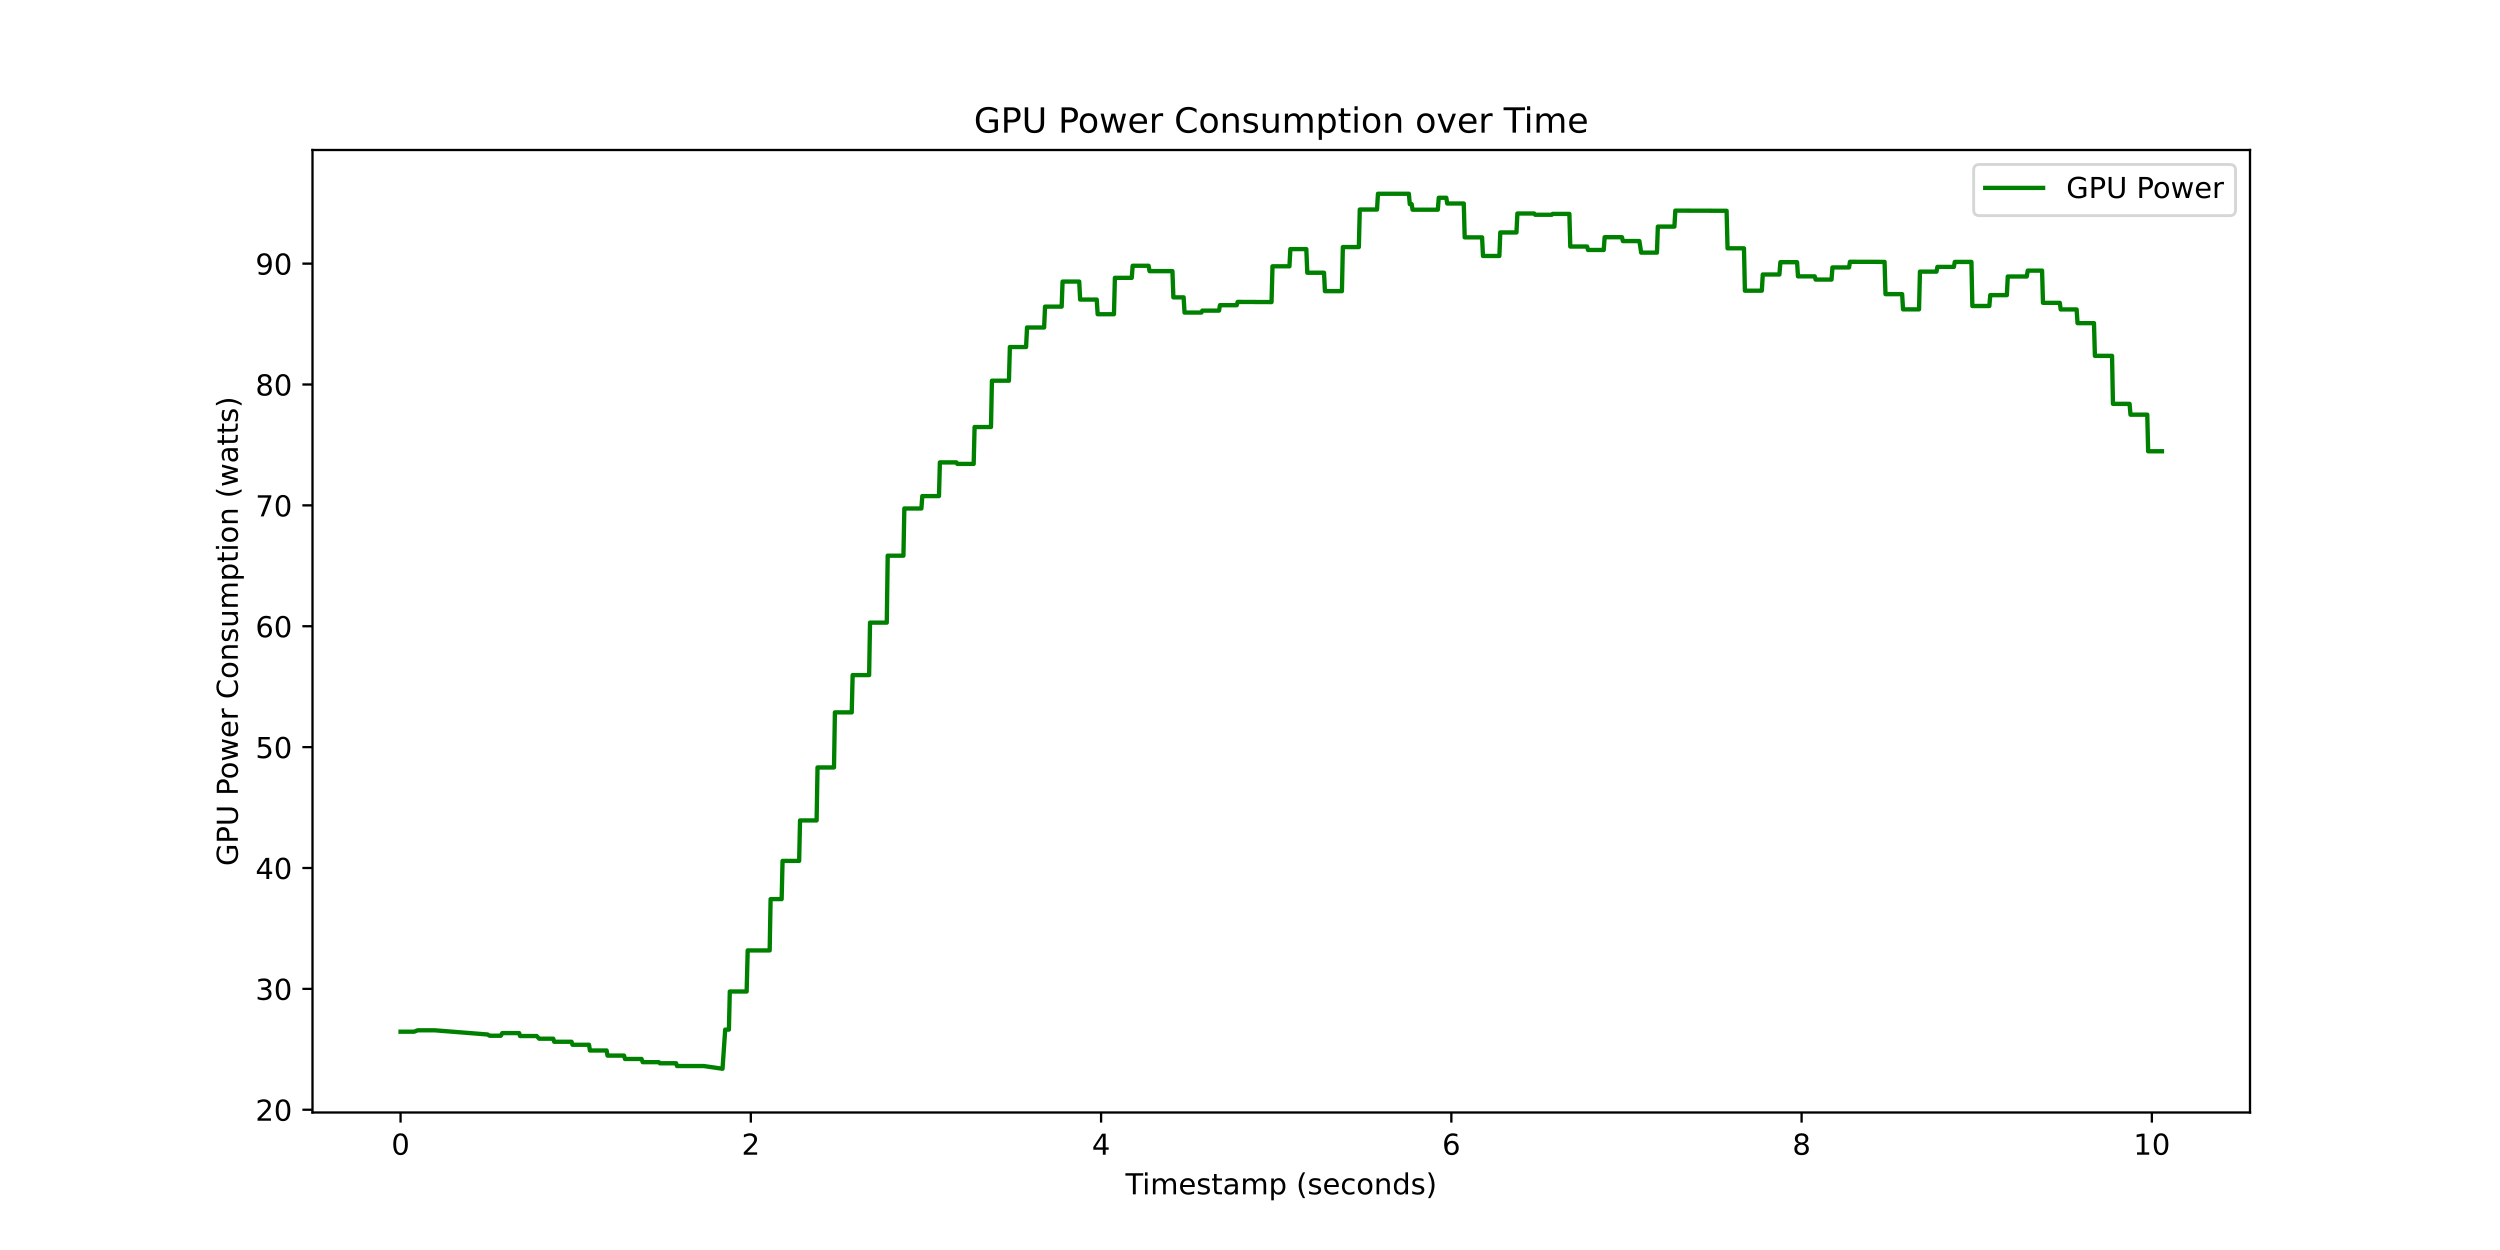
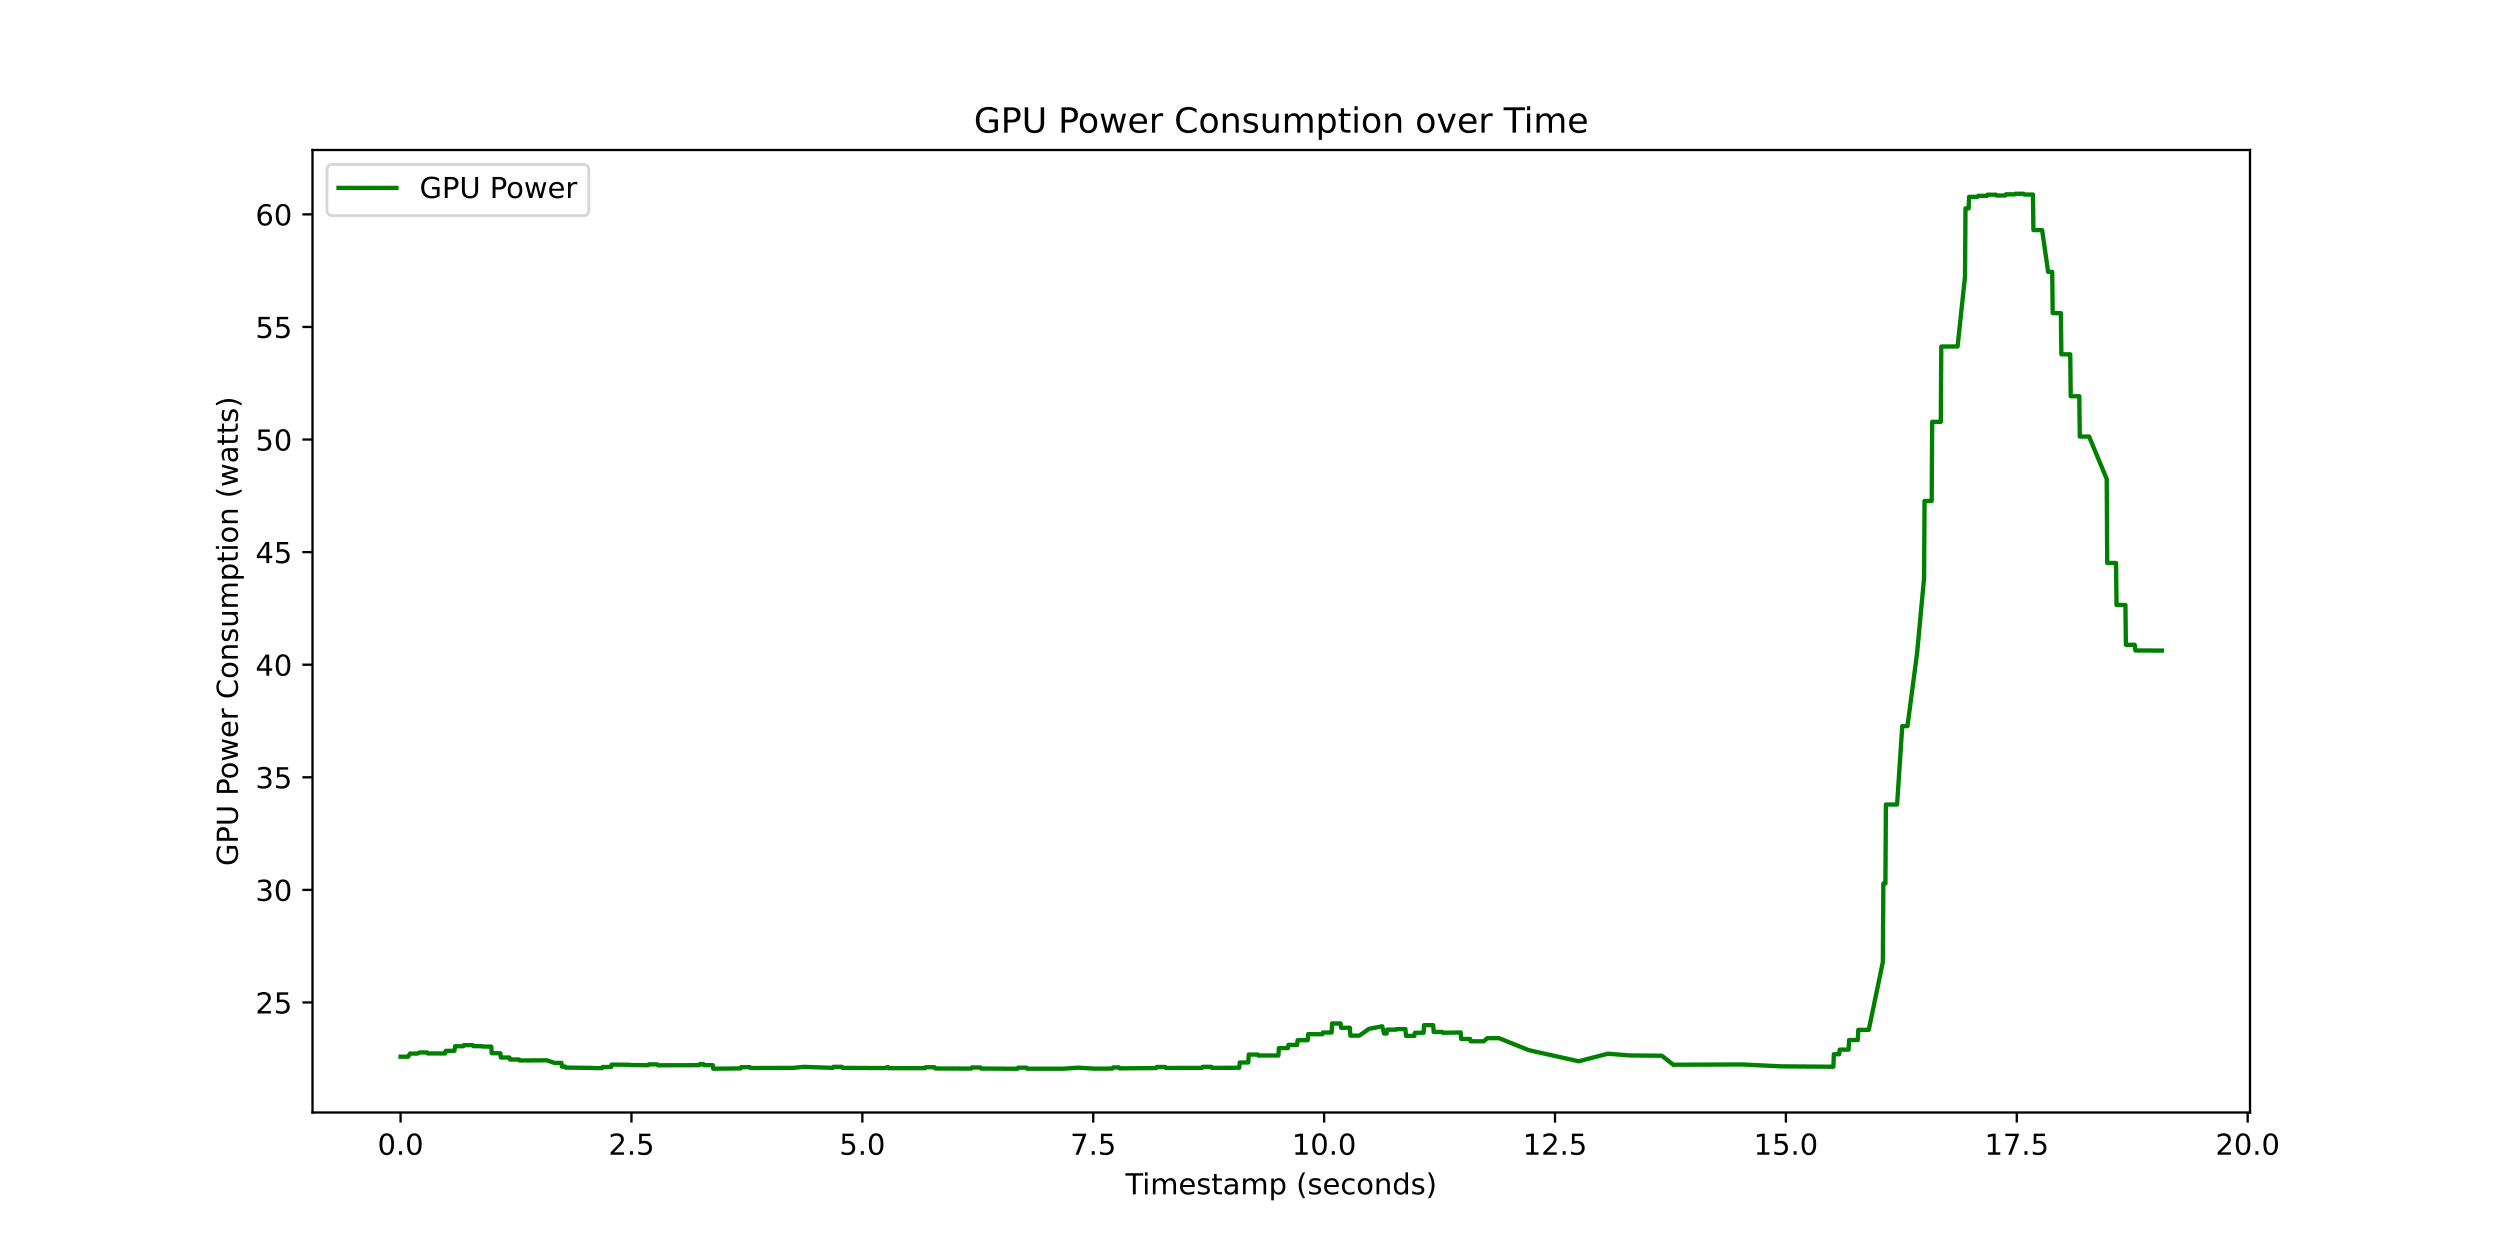
<svg xmlns="http://www.w3.org/2000/svg" xmlns:xlink="http://www.w3.org/1999/xlink" width="864pt" height="432pt" viewBox="0 0 864 432" version="1.1">
  <defs>
    <style type="text/css">*{stroke-linejoin: round; stroke-linecap: butt}</style>
  </defs>
  <g id="figure_1">
    <g id="patch_1">
      <path d="M 0 432  L 864 432  L 864 0  L 0 0  z " style="fill: #ffffff" />
    </g>
    <g id="axes_1">
      <g id="patch_2">
        <path d="M 108 384.48  L 777.6 384.48  L 777.6 51.84  L 108 51.84  z " style="fill: #ffffff" />
      </g>
      <g id="matplotlib.axis_1">
        <g id="xtick_1">
          <g id="line2d_1">
            <defs>
-               <path id="mc0ec3c35d0" d="M 0 0  L 0 3.5  " style="stroke: #000000; stroke-width: 0.8" />
+               <path id="mfbde28f85e" d="M 0 0  L 0 3.5  " style="stroke: #000000; stroke-width: 0.8" />
            </defs>
            <g>
-               <use xlink:href="#mc0ec3c35d0" x="138.436" y="384.48" style="stroke: #000000; stroke-width: 0.8" />
+               <use xlink:href="#mfbde28f85e" x="138.436" y="384.48" style="stroke: #000000; stroke-width: 0.8" />
            </g>
          </g>
          <g id="text_1">
-             <g transform="translate(135.2551 399.0784) scale(0.1 -0.1)">
+             <g transform="translate(130.4848 399.0784) scale(0.1 -0.1)">
              <defs>
                <path id="DejaVuSans-30" d="M 2034 4250  Q 1547 4250 1301 3770  Q 1056 3291 1056 2328  Q 1056 1369 1301 889  Q 1547 409 2034 409  Q 2525 409 2770 889  Q 3016 1369 3016 2328  Q 3016 3291 2770 3770  Q 2525 4250 2034 4250  z M 2034 4750  Q 2819 4750 3233 4129  Q 3647 3509 3647 2328  Q 3647 1150 3233 529  Q 2819 -91 2034 -91  Q 1250 -91 836 529  Q 422 1150 422 2328  Q 422 3509 836 4129  Q 1250 4750 2034 4750  z " transform="scale(0.015625)" />
+                 <path id="DejaVuSans-2e" d="M 684 794  L 1344 794  L 1344 0  L 684 0  L 684 794  z " transform="scale(0.015625)" />
              </defs>
              <use xlink:href="#DejaVuSans-30" />
+               <use xlink:href="#DejaVuSans-2e" x="63.623" />
+               <use xlink:href="#DejaVuSans-30" x="95.41" />
            </g>
          </g>
        </g>
        <g id="xtick_2">
          <g id="line2d_2">
            <g>
-               <use xlink:href="#mc0ec3c35d0" x="259.486" y="384.48" style="stroke: #000000; stroke-width: 0.8" />
+               <use xlink:href="#mfbde28f85e" x="218.231" y="384.48" style="stroke: #000000; stroke-width: 0.8" />
            </g>
          </g>
          <g id="text_2">
-             <g transform="translate(256.3043 399.0784) scale(0.1 -0.1)">
+             <g transform="translate(210.2799 399.0784) scale(0.1 -0.1)">
              <defs>
                <path id="DejaVuSans-32" d="M 1228 531  L 3431 531  L 3431 0  L 469 0  L 469 531  Q 828 903 1448 1529  Q 2069 2156 2228 2338  Q 2531 2678 2651 2914  Q 2772 3150 2772 3378  Q 2772 3750 2511 3984  Q 2250 4219 1831 4219  Q 1534 4219 1204 4116  Q 875 4013 500 3803  L 500 4441  Q 881 4594 1212 4672  Q 1544 4750 1819 4750  Q 2544 4750 2975 4387  Q 3406 4025 3406 3419  Q 3406 3131 3298 2873  Q 3191 2616 2906 2266  Q 2828 2175 2409 1742  Q 1991 1309 1228 531  z " transform="scale(0.015625)" />
+                 <path id="DejaVuSans-35" d="M 691 4666  L 3169 4666  L 3169 4134  L 1269 4134  L 1269 2991  Q 1406 3038 1543 3061  Q 1681 3084 1819 3084  Q 2600 3084 3056 2656  Q 3513 2228 3513 1497  Q 3513 744 3044 326  Q 2575 -91 1722 -91  Q 1428 -91 1123 -41  Q 819 9 494 109  L 494 744  Q 775 591 1075 516  Q 1375 441 1709 441  Q 2250 441 2565 725  Q 2881 1009 2881 1497  Q 2881 1984 2565 2268  Q 2250 2553 1709 2553  Q 1456 2553 1204 2497  Q 953 2441 691 2322  L 691 4666  z " transform="scale(0.015625)" />
              </defs>
              <use xlink:href="#DejaVuSans-32" />
+               <use xlink:href="#DejaVuSans-2e" x="63.623" />
+               <use xlink:href="#DejaVuSans-35" x="95.41" />
            </g>
          </g>
        </g>
        <g id="xtick_3">
          <g id="line2d_3">
            <g>
-               <use xlink:href="#mc0ec3c35d0" x="380.535" y="384.48" style="stroke: #000000; stroke-width: 0.8" />
+               <use xlink:href="#mfbde28f85e" x="298.027" y="384.48" style="stroke: #000000; stroke-width: 0.8" />
            </g>
          </g>
          <g id="text_3">
-             <g transform="translate(377.3534 399.0784) scale(0.1 -0.1)">
-               <defs>
-                 <path id="DejaVuSans-34" d="M 2419 4116  L 825 1625  L 2419 1625  L 2419 4116  z M 2253 4666  L 3047 4666  L 3047 1625  L 3713 1625  L 3713 1100  L 3047 1100  L 3047 0  L 2419 0  L 2419 1100  L 313 1100  L 313 1709  L 2253 4666  z " transform="scale(0.015625)" />
-               </defs>
-               <use xlink:href="#DejaVuSans-34" />
+             <g transform="translate(290.075 399.0784) scale(0.1 -0.1)">
+               <use xlink:href="#DejaVuSans-35" />
+               <use xlink:href="#DejaVuSans-2e" x="63.623" />
+               <use xlink:href="#DejaVuSans-30" x="95.41" />
            </g>
          </g>
        </g>
        <g id="xtick_4">
          <g id="line2d_4">
            <g>
-               <use xlink:href="#mc0ec3c35d0" x="501.584" y="384.48" style="stroke: #000000; stroke-width: 0.8" />
+               <use xlink:href="#mfbde28f85e" x="377.822" y="384.48" style="stroke: #000000; stroke-width: 0.8" />
            </g>
          </g>
          <g id="text_4">
-             <g transform="translate(498.4025 399.0784) scale(0.1 -0.1)">
-               <defs>
-                 <path id="DejaVuSans-36" d="M 2113 2584  Q 1688 2584 1439 2293  Q 1191 2003 1191 1497  Q 1191 994 1439 701  Q 1688 409 2113 409  Q 2538 409 2786 701  Q 3034 994 3034 1497  Q 3034 2003 2786 2293  Q 2538 2584 2113 2584  z M 3366 4563  L 3366 3988  Q 3128 4100 2886 4159  Q 2644 4219 2406 4219  Q 1781 4219 1451 3797  Q 1122 3375 1075 2522  Q 1259 2794 1537 2939  Q 1816 3084 2150 3084  Q 2853 3084 3261 2657  Q 3669 2231 3669 1497  Q 3669 778 3244 343  Q 2819 -91 2113 -91  Q 1303 -91 875 529  Q 447 1150 447 2328  Q 447 3434 972 4092  Q 1497 4750 2381 4750  Q 2619 4750 2861 4703  Q 3103 4656 3366 4563  z " transform="scale(0.015625)" />
-               </defs>
-               <use xlink:href="#DejaVuSans-36" />
+             <g transform="translate(369.8701 399.0784) scale(0.1 -0.1)">
+               <defs>
+                 <path id="DejaVuSans-37" d="M 525 4666  L 3525 4666  L 3525 4397  L 1831 0  L 1172 0  L 2766 4134  L 525 4134  L 525 4666  z " transform="scale(0.015625)" />
+               </defs>
+               <use xlink:href="#DejaVuSans-37" />
+               <use xlink:href="#DejaVuSans-2e" x="63.623" />
+               <use xlink:href="#DejaVuSans-35" x="95.41" />
            </g>
          </g>
        </g>
        <g id="xtick_5">
          <g id="line2d_5">
            <g>
-               <use xlink:href="#mc0ec3c35d0" x="622.633" y="384.48" style="stroke: #000000; stroke-width: 0.8" />
+               <use xlink:href="#mfbde28f85e" x="457.617" y="384.48" style="stroke: #000000; stroke-width: 0.8" />
            </g>
          </g>
          <g id="text_5">
-             <g transform="translate(619.4517 399.0784) scale(0.1 -0.1)">
-               <defs>
-                 <path id="DejaVuSans-38" d="M 2034 2216  Q 1584 2216 1326 1975  Q 1069 1734 1069 1313  Q 1069 891 1326 650  Q 1584 409 2034 409  Q 2484 409 2743 651  Q 3003 894 3003 1313  Q 3003 1734 2745 1975  Q 2488 2216 2034 2216  z M 1403 2484  Q 997 2584 770 2862  Q 544 3141 544 3541  Q 544 4100 942 4425  Q 1341 4750 2034 4750  Q 2731 4750 3128 4425  Q 3525 4100 3525 3541  Q 3525 3141 3298 2862  Q 3072 2584 2669 2484  Q 3125 2378 3379 2068  Q 3634 1759 3634 1313  Q 3634 634 3220 271  Q 2806 -91 2034 -91  Q 1263 -91 848 271  Q 434 634 434 1313  Q 434 1759 690 2068  Q 947 2378 1403 2484  z M 1172 3481  Q 1172 3119 1398 2916  Q 1625 2713 2034 2713  Q 2441 2713 2670 2916  Q 2900 3119 2900 3481  Q 2900 3844 2670 4047  Q 2441 4250 2034 4250  Q 1625 4250 1398 4047  Q 1172 3844 1172 3481  z " transform="scale(0.015625)" />
-               </defs>
-               <use xlink:href="#DejaVuSans-38" />
+             <g transform="translate(446.4839 399.0784) scale(0.1 -0.1)">
+               <defs>
+                 <path id="DejaVuSans-31" d="M 794 531  L 1825 531  L 1825 4091  L 703 3866  L 703 4441  L 1819 4666  L 2450 4666  L 2450 531  L 3481 531  L 3481 0  L 794 0  L 794 531  z " transform="scale(0.015625)" />
+               </defs>
+               <use xlink:href="#DejaVuSans-31" />
+               <use xlink:href="#DejaVuSans-30" x="63.623" />
+               <use xlink:href="#DejaVuSans-2e" x="127.246" />
+               <use xlink:href="#DejaVuSans-30" x="159.033" />
            </g>
          </g>
        </g>
        <g id="xtick_6">
          <g id="line2d_6">
            <g>
-               <use xlink:href="#mc0ec3c35d0" x="743.682" y="384.48" style="stroke: #000000; stroke-width: 0.8" />
+               <use xlink:href="#mfbde28f85e" x="537.412" y="384.48" style="stroke: #000000; stroke-width: 0.8" />
            </g>
          </g>
          <g id="text_6">
-             <g transform="translate(737.3196 399.0784) scale(0.1 -0.1)">
-               <defs>
-                 <path id="DejaVuSans-31" d="M 794 531  L 1825 531  L 1825 4091  L 703 3866  L 703 4441  L 1819 4666  L 2450 4666  L 2450 531  L 3481 531  L 3481 0  L 794 0  L 794 531  z " transform="scale(0.015625)" />
-               </defs>
+             <g transform="translate(526.279 399.0784) scale(0.1 -0.1)">
              <use xlink:href="#DejaVuSans-31" />
-               <use xlink:href="#DejaVuSans-30" x="63.623" />
-             </g>
-           </g>
-         </g>
-         <g id="text_7">
+               <use xlink:href="#DejaVuSans-32" x="63.623" />
+               <use xlink:href="#DejaVuSans-2e" x="127.246" />
+               <use xlink:href="#DejaVuSans-35" x="159.033" />
+             </g>
+           </g>
+         </g>
+         <g id="xtick_7">
+           <g id="line2d_7">
+             <g>
+               <use xlink:href="#mfbde28f85e" x="617.207" y="384.48" style="stroke: #000000; stroke-width: 0.8" />
+             </g>
+           </g>
+           <g id="text_7">
+             <g transform="translate(606.0741 399.0784) scale(0.1 -0.1)">
+               <use xlink:href="#DejaVuSans-31" />
+               <use xlink:href="#DejaVuSans-35" x="63.623" />
+               <use xlink:href="#DejaVuSans-2e" x="127.246" />
+               <use xlink:href="#DejaVuSans-30" x="159.033" />
+             </g>
+           </g>
+         </g>
+         <g id="xtick_8">
+           <g id="line2d_8">
+             <g>
+               <use xlink:href="#mfbde28f85e" x="697.002" y="384.48" style="stroke: #000000; stroke-width: 0.8" />
+             </g>
+           </g>
+           <g id="text_8">
+             <g transform="translate(685.8691 399.0784) scale(0.1 -0.1)">
+               <use xlink:href="#DejaVuSans-31" />
+               <use xlink:href="#DejaVuSans-37" x="63.623" />
+               <use xlink:href="#DejaVuSans-2e" x="127.246" />
+               <use xlink:href="#DejaVuSans-35" x="159.033" />
+             </g>
+           </g>
+         </g>
+         <g id="xtick_9">
+           <g id="line2d_9">
+             <g>
+               <use xlink:href="#mfbde28f85e" x="776.797" y="384.48" style="stroke: #000000; stroke-width: 0.8" />
+             </g>
+           </g>
+           <g id="text_9">
+             <g transform="translate(765.6642 399.0784) scale(0.1 -0.1)">
+               <use xlink:href="#DejaVuSans-32" />
+               <use xlink:href="#DejaVuSans-30" x="63.623" />
+               <use xlink:href="#DejaVuSans-2e" x="127.246" />
+               <use xlink:href="#DejaVuSans-30" x="159.033" />
+             </g>
+           </g>
+         </g>
+         <g id="text_10">
          <g transform="translate(388.9648 412.7566) scale(0.1 -0.1)">
            <defs>
              <path id="DejaVuSans-54" d="M -19 4666  L 3928 4666  L 3928 4134  L 2272 4134  L 2272 0  L 1638 0  L 1638 4134  L -19 4134  L -19 4666  z " transform="scale(0.015625)" />
              <path id="DejaVuSans-69" d="M 603 3500  L 1178 3500  L 1178 0  L 603 0  L 603 3500  z M 603 4863  L 1178 4863  L 1178 4134  L 603 4134  L 603 4863  z " transform="scale(0.015625)" />
              <path id="DejaVuSans-6d" d="M 3328 2828  Q 3544 3216 3844 3400  Q 4144 3584 4550 3584  Q 5097 3584 5394 3201  Q 5691 2819 5691 2113  L 5691 0  L 5113 0  L 5113 2094  Q 5113 2597 4934 2840  Q 4756 3084 4391 3084  Q 3944 3084 3684 2787  Q 3425 2491 3425 1978  L 3425 0  L 2847 0  L 2847 2094  Q 2847 2600 2669 2842  Q 2491 3084 2119 3084  Q 1678 3084 1418 2786  Q 1159 2488 1159 1978  L 1159 0  L 581 0  L 581 3500  L 1159 3500  L 1159 2956  Q 1356 3278 1631 3431  Q 1906 3584 2284 3584  Q 2666 3584 2933 3390  Q 3200 3197 3328 2828  z " transform="scale(0.015625)" />
              <path id="DejaVuSans-65" d="M 3597 1894  L 3597 1613  L 953 1613  Q 991 1019 1311 708  Q 1631 397 2203 397  Q 2534 397 2845 478  Q 3156 559 3463 722  L 3463 178  Q 3153 47 2828 -22  Q 2503 -91 2169 -91  Q 1331 -91 842 396  Q 353 884 353 1716  Q 353 2575 817 3079  Q 1281 3584 2069 3584  Q 2775 3584 3186 3129  Q 3597 2675 3597 1894  z M 3022 2063  Q 3016 2534 2758 2815  Q 2500 3097 2075 3097  Q 1594 3097 1305 2825  Q 1016 2553 972 2059  L 3022 2063  z " transform="scale(0.015625)" />
              <path id="DejaVuSans-73" d="M 2834 3397  L 2834 2853  Q 2591 2978 2328 3040  Q 2066 3103 1784 3103  Q 1356 3103 1142 2972  Q 928 2841 928 2578  Q 928 2378 1081 2264  Q 1234 2150 1697 2047  L 1894 2003  Q 2506 1872 2764 1633  Q 3022 1394 3022 966  Q 3022 478 2636 193  Q 2250 -91 1575 -91  Q 1294 -91 989 -36  Q 684 19 347 128  L 347 722  Q 666 556 975 473  Q 1284 391 1588 391  Q 1994 391 2212 530  Q 2431 669 2431 922  Q 2431 1156 2273 1281  Q 2116 1406 1581 1522  L 1381 1569  Q 847 1681 609 1914  Q 372 2147 372 2553  Q 372 3047 722 3315  Q 1072 3584 1716 3584  Q 2034 3584 2315 3537  Q 2597 3491 2834 3397  z " transform="scale(0.015625)" />
              <path id="DejaVuSans-74" d="M 1172 4494  L 1172 3500  L 2356 3500  L 2356 3053  L 1172 3053  L 1172 1153  Q 1172 725 1289 603  Q 1406 481 1766 481  L 2356 481  L 2356 0  L 1766 0  Q 1100 0 847 248  Q 594 497 594 1153  L 594 3053  L 172 3053  L 172 3500  L 594 3500  L 594 4494  L 1172 4494  z " transform="scale(0.015625)" />
              <path id="DejaVuSans-61" d="M 2194 1759  Q 1497 1759 1228 1600  Q 959 1441 959 1056  Q 959 750 1161 570  Q 1363 391 1709 391  Q 2188 391 2477 730  Q 2766 1069 2766 1631  L 2766 1759  L 2194 1759  z M 3341 1997  L 3341 0  L 2766 0  L 2766 531  Q 2569 213 2275 61  Q 1981 -91 1556 -91  Q 1019 -91 701 211  Q 384 513 384 1019  Q 384 1609 779 1909  Q 1175 2209 1959 2209  L 2766 2209  L 2766 2266  Q 2766 2663 2505 2880  Q 2244 3097 1772 3097  Q 1472 3097 1187 3025  Q 903 2953 641 2809  L 641 3341  Q 956 3463 1253 3523  Q 1550 3584 1831 3584  Q 2591 3584 2966 3190  Q 3341 2797 3341 1997  z " transform="scale(0.015625)" />
              <path id="DejaVuSans-70" d="M 1159 525  L 1159 -1331  L 581 -1331  L 581 3500  L 1159 3500  L 1159 2969  Q 1341 3281 1617 3432  Q 1894 3584 2278 3584  Q 2916 3584 3314 3078  Q 3713 2572 3713 1747  Q 3713 922 3314 415  Q 2916 -91 2278 -91  Q 1894 -91 1617 61  Q 1341 213 1159 525  z M 3116 1747  Q 3116 2381 2855 2742  Q 2594 3103 2138 3103  Q 1681 3103 1420 2742  Q 1159 2381 1159 1747  Q 1159 1113 1420 752  Q 1681 391 2138 391  Q 2594 391 2855 752  Q 3116 1113 3116 1747  z " transform="scale(0.015625)" />
              <path id="DejaVuSans-20" transform="scale(0.015625)" />
              <path id="DejaVuSans-28" d="M 1984 4856  Q 1566 4138 1362 3434  Q 1159 2731 1159 2009  Q 1159 1288 1364 580  Q 1569 -128 1984 -844  L 1484 -844  Q 1016 -109 783 600  Q 550 1309 550 2009  Q 550 2706 781 3412  Q 1013 4119 1484 4856  L 1984 4856  z " transform="scale(0.015625)" />
              <path id="DejaVuSans-63" d="M 3122 3366  L 3122 2828  Q 2878 2963 2633 3030  Q 2388 3097 2138 3097  Q 1578 3097 1268 2742  Q 959 2388 959 1747  Q 959 1106 1268 751  Q 1578 397 2138 397  Q 2388 397 2633 464  Q 2878 531 3122 666  L 3122 134  Q 2881 22 2623 -34  Q 2366 -91 2075 -91  Q 1284 -91 818 406  Q 353 903 353 1747  Q 353 2603 823 3093  Q 1294 3584 2113 3584  Q 2378 3584 2631 3529  Q 2884 3475 3122 3366  z " transform="scale(0.015625)" />
              <path id="DejaVuSans-6f" d="M 1959 3097  Q 1497 3097 1228 2736  Q 959 2375 959 1747  Q 959 1119 1226 758  Q 1494 397 1959 397  Q 2419 397 2687 759  Q 2956 1122 2956 1747  Q 2956 2369 2687 2733  Q 2419 3097 1959 3097  z M 1959 3584  Q 2709 3584 3137 3096  Q 3566 2609 3566 1747  Q 3566 888 3137 398  Q 2709 -91 1959 -91  Q 1206 -91 779 398  Q 353 888 353 1747  Q 353 2609 779 3096  Q 1206 3584 1959 3584  z " transform="scale(0.015625)" />
              <path id="DejaVuSans-6e" d="M 3513 2113  L 3513 0  L 2938 0  L 2938 2094  Q 2938 2591 2744 2837  Q 2550 3084 2163 3084  Q 1697 3084 1428 2787  Q 1159 2491 1159 1978  L 1159 0  L 581 0  L 581 3500  L 1159 3500  L 1159 2956  Q 1366 3272 1645 3428  Q 1925 3584 2291 3584  Q 2894 3584 3203 3211  Q 3513 2838 3513 2113  z " transform="scale(0.015625)" />
              <path id="DejaVuSans-64" d="M 2906 2969  L 2906 4863  L 3481 4863  L 3481 0  L 2906 0  L 2906 525  Q 2725 213 2448 61  Q 2172 -91 1784 -91  Q 1150 -91 751 415  Q 353 922 353 1747  Q 353 2572 751 3078  Q 1150 3584 1784 3584  Q 2172 3584 2448 3432  Q 2725 3281 2906 2969  z M 947 1747  Q 947 1113 1208 752  Q 1469 391 1925 391  Q 2381 391 2643 752  Q 2906 1113 2906 1747  Q 2906 2381 2643 2742  Q 2381 3103 1925 3103  Q 1469 3103 1208 2742  Q 947 2381 947 1747  z " transform="scale(0.015625)" />
              <path id="DejaVuSans-29" d="M 513 4856  L 1013 4856  Q 1481 4119 1714 3412  Q 1947 2706 1947 2009  Q 1947 1309 1714 600  Q 1481 -109 1013 -844  L 513 -844  Q 928 -128 1133 580  Q 1338 1288 1338 2009  Q 1338 2731 1133 3434  Q 928 4138 513 4856  z " transform="scale(0.015625)" />
            </defs>
            <use xlink:href="#DejaVuSans-54" />
            <use xlink:href="#DejaVuSans-69" x="57.959" />
            <use xlink:href="#DejaVuSans-6d" x="85.742" />
            <use xlink:href="#DejaVuSans-65" x="183.154" />
            <use xlink:href="#DejaVuSans-73" x="244.678" />
            <use xlink:href="#DejaVuSans-74" x="296.777" />
            <use xlink:href="#DejaVuSans-61" x="335.986" />
            <use xlink:href="#DejaVuSans-6d" x="397.266" />
            <use xlink:href="#DejaVuSans-70" x="494.678" />
            <use xlink:href="#DejaVuSans-20" x="558.154" />
            <use xlink:href="#DejaVuSans-28" x="589.941" />
            <use xlink:href="#DejaVuSans-73" x="628.955" />
            <use xlink:href="#DejaVuSans-65" x="681.055" />
            <use xlink:href="#DejaVuSans-63" x="742.578" />
            <use xlink:href="#DejaVuSans-6f" x="797.559" />
            <use xlink:href="#DejaVuSans-6e" x="858.74" />
            <use xlink:href="#DejaVuSans-64" x="922.119" />
            <use xlink:href="#DejaVuSans-73" x="985.596" />
            <use xlink:href="#DejaVuSans-29" x="1037.695" />
          </g>
        </g>
      </g>
      <g id="matplotlib.axis_2">
        <g id="ytick_1">
-           <g id="line2d_7">
+           <g id="line2d_10">
            <defs>
-               <path id="m82a6e894eb" d="M 0 0  L -3.5 0  " style="stroke: #000000; stroke-width: 0.8" />
+               <path id="m06e05228cb" d="M 0 0  L -3.5 0  " style="stroke: #000000; stroke-width: 0.8" />
            </defs>
            <g>
-               <use xlink:href="#m82a6e894eb" x="108" y="383.525" style="stroke: #000000; stroke-width: 0.8" />
-             </g>
-           </g>
-           <g id="text_8">
-             <g transform="translate(88.275 387.3245) scale(0.1 -0.1)">
+               <use xlink:href="#m06e05228cb" x="108" y="346.45" style="stroke: #000000; stroke-width: 0.8" />
+             </g>
+           </g>
+           <g id="text_11">
+             <g transform="translate(88.275 350.2497) scale(0.1 -0.1)">
              <use xlink:href="#DejaVuSans-32" />
-               <use xlink:href="#DejaVuSans-30" x="63.623" />
+               <use xlink:href="#DejaVuSans-35" x="63.623" />
            </g>
          </g>
        </g>
        <g id="ytick_2">
-           <g id="line2d_8">
-             <g>
-               <use xlink:href="#m82a6e894eb" x="108" y="341.752" style="stroke: #000000; stroke-width: 0.8" />
-             </g>
-           </g>
-           <g id="text_9">
-             <g transform="translate(88.275 345.5513) scale(0.1 -0.1)">
+           <g id="line2d_11">
+             <g>
+               <use xlink:href="#m06e05228cb" x="108" y="307.542" style="stroke: #000000; stroke-width: 0.8" />
+             </g>
+           </g>
+           <g id="text_12">
+             <g transform="translate(88.275 311.3408) scale(0.1 -0.1)">
              <defs>
                <path id="DejaVuSans-33" d="M 2597 2516  Q 3050 2419 3304 2112  Q 3559 1806 3559 1356  Q 3559 666 3084 287  Q 2609 -91 1734 -91  Q 1441 -91 1130 -33  Q 819 25 488 141  L 488 750  Q 750 597 1062 519  Q 1375 441 1716 441  Q 2309 441 2620 675  Q 2931 909 2931 1356  Q 2931 1769 2642 2001  Q 2353 2234 1838 2234  L 1294 2234  L 1294 2753  L 1863 2753  Q 2328 2753 2575 2939  Q 2822 3125 2822 3475  Q 2822 3834 2567 4026  Q 2313 4219 1838 4219  Q 1578 4219 1281 4162  Q 984 4106 628 3988  L 628 4550  Q 988 4650 1302 4700  Q 1616 4750 1894 4750  Q 2613 4750 3031 4423  Q 3450 4097 3450 3541  Q 3450 3153 3228 2886  Q 3006 2619 2597 2516  z " transform="scale(0.015625)" />
              </defs>
              <use xlink:href="#DejaVuSans-33" />
              <use xlink:href="#DejaVuSans-30" x="63.623" />
            </g>
          </g>
        </g>
        <g id="ytick_3">
-           <g id="line2d_9">
-             <g>
-               <use xlink:href="#m82a6e894eb" x="108" y="299.979" style="stroke: #000000; stroke-width: 0.8" />
-             </g>
-           </g>
-           <g id="text_10">
-             <g transform="translate(88.275 303.7782) scale(0.1 -0.1)">
+           <g id="line2d_12">
+             <g>
+               <use xlink:href="#m06e05228cb" x="108" y="268.633" style="stroke: #000000; stroke-width: 0.8" />
+             </g>
+           </g>
+           <g id="text_13">
+             <g transform="translate(88.275 272.4318) scale(0.1 -0.1)">
+               <use xlink:href="#DejaVuSans-33" />
+               <use xlink:href="#DejaVuSans-35" x="63.623" />
+             </g>
+           </g>
+         </g>
+         <g id="ytick_4">
+           <g id="line2d_13">
+             <g>
+               <use xlink:href="#m06e05228cb" x="108" y="229.724" style="stroke: #000000; stroke-width: 0.8" />
+             </g>
+           </g>
+           <g id="text_14">
+             <g transform="translate(88.275 233.5229) scale(0.1 -0.1)">
+               <defs>
+                 <path id="DejaVuSans-34" d="M 2419 4116  L 825 1625  L 2419 1625  L 2419 4116  z M 2253 4666  L 3047 4666  L 3047 1625  L 3713 1625  L 3713 1100  L 3047 1100  L 3047 0  L 2419 0  L 2419 1100  L 313 1100  L 313 1709  L 2253 4666  z " transform="scale(0.015625)" />
+               </defs>
              <use xlink:href="#DejaVuSans-34" />
              <use xlink:href="#DejaVuSans-30" x="63.623" />
            </g>
          </g>
        </g>
-         <g id="ytick_4">
-           <g id="line2d_10">
-             <g>
-               <use xlink:href="#m82a6e894eb" x="108" y="258.206" style="stroke: #000000; stroke-width: 0.8" />
-             </g>
-           </g>
-           <g id="text_11">
-             <g transform="translate(88.275 262.005) scale(0.1 -0.1)">
-               <defs>
-                 <path id="DejaVuSans-35" d="M 691 4666  L 3169 4666  L 3169 4134  L 1269 4134  L 1269 2991  Q 1406 3038 1543 3061  Q 1681 3084 1819 3084  Q 2600 3084 3056 2656  Q 3513 2228 3513 1497  Q 3513 744 3044 326  Q 2575 -91 1722 -91  Q 1428 -91 1123 -41  Q 819 9 494 109  L 494 744  Q 775 591 1075 516  Q 1375 441 1709 441  Q 2250 441 2565 725  Q 2881 1009 2881 1497  Q 2881 1984 2565 2268  Q 2250 2553 1709 2553  Q 1456 2553 1204 2497  Q 953 2441 691 2322  L 691 4666  z " transform="scale(0.015625)" />
-               </defs>
+         <g id="ytick_5">
+           <g id="line2d_14">
+             <g>
+               <use xlink:href="#m06e05228cb" x="108" y="190.815" style="stroke: #000000; stroke-width: 0.8" />
+             </g>
+           </g>
+           <g id="text_15">
+             <g transform="translate(88.275 194.614) scale(0.1 -0.1)">
+               <use xlink:href="#DejaVuSans-34" />
+               <use xlink:href="#DejaVuSans-35" x="63.623" />
+             </g>
+           </g>
+         </g>
+         <g id="ytick_6">
+           <g id="line2d_15">
+             <g>
+               <use xlink:href="#m06e05228cb" x="108" y="151.906" style="stroke: #000000; stroke-width: 0.8" />
+             </g>
+           </g>
+           <g id="text_16">
+             <g transform="translate(88.275 155.7051) scale(0.1 -0.1)">
              <use xlink:href="#DejaVuSans-35" />
              <use xlink:href="#DejaVuSans-30" x="63.623" />
            </g>
          </g>
        </g>
-         <g id="ytick_5">
-           <g id="line2d_11">
-             <g>
-               <use xlink:href="#m82a6e894eb" x="108" y="216.433" style="stroke: #000000; stroke-width: 0.8" />
-             </g>
-           </g>
-           <g id="text_12">
-             <g transform="translate(88.275 220.2319) scale(0.1 -0.1)">
+         <g id="ytick_7">
+           <g id="line2d_16">
+             <g>
+               <use xlink:href="#m06e05228cb" x="108" y="112.997" style="stroke: #000000; stroke-width: 0.8" />
+             </g>
+           </g>
+           <g id="text_17">
+             <g transform="translate(88.275 116.7962) scale(0.1 -0.1)">
+               <use xlink:href="#DejaVuSans-35" />
+               <use xlink:href="#DejaVuSans-35" x="63.623" />
+             </g>
+           </g>
+         </g>
+         <g id="ytick_8">
+           <g id="line2d_17">
+             <g>
+               <use xlink:href="#m06e05228cb" x="108" y="74.088" style="stroke: #000000; stroke-width: 0.8" />
+             </g>
+           </g>
+           <g id="text_18">
+             <g transform="translate(88.275 77.88733) scale(0.1 -0.1)">
+               <defs>
+                 <path id="DejaVuSans-36" d="M 2113 2584  Q 1688 2584 1439 2293  Q 1191 2003 1191 1497  Q 1191 994 1439 701  Q 1688 409 2113 409  Q 2538 409 2786 701  Q 3034 994 3034 1497  Q 3034 2003 2786 2293  Q 2538 2584 2113 2584  z M 3366 4563  L 3366 3988  Q 3128 4100 2886 4159  Q 2644 4219 2406 4219  Q 1781 4219 1451 3797  Q 1122 3375 1075 2522  Q 1259 2794 1537 2939  Q 1816 3084 2150 3084  Q 2853 3084 3261 2657  Q 3669 2231 3669 1497  Q 3669 778 3244 343  Q 2819 -91 2113 -91  Q 1303 -91 875 529  Q 447 1150 447 2328  Q 447 3434 972 4092  Q 1497 4750 2381 4750  Q 2619 4750 2861 4703  Q 3103 4656 3366 4563  z " transform="scale(0.015625)" />
+               </defs>
              <use xlink:href="#DejaVuSans-36" />
              <use xlink:href="#DejaVuSans-30" x="63.623" />
            </g>
          </g>
        </g>
-         <g id="ytick_6">
-           <g id="line2d_12">
-             <g>
-               <use xlink:href="#m82a6e894eb" x="108" y="174.66" style="stroke: #000000; stroke-width: 0.8" />
-             </g>
-           </g>
-           <g id="text_13">
-             <g transform="translate(88.275 178.4588) scale(0.1 -0.1)">
-               <defs>
-                 <path id="DejaVuSans-37" d="M 525 4666  L 3525 4666  L 3525 4397  L 1831 0  L 1172 0  L 2766 4134  L 525 4134  L 525 4666  z " transform="scale(0.015625)" />
-               </defs>
-               <use xlink:href="#DejaVuSans-37" />
-               <use xlink:href="#DejaVuSans-30" x="63.623" />
-             </g>
-           </g>
-         </g>
-         <g id="ytick_7">
-           <g id="line2d_13">
-             <g>
-               <use xlink:href="#m82a6e894eb" x="108" y="132.886" style="stroke: #000000; stroke-width: 0.8" />
-             </g>
-           </g>
-           <g id="text_14">
-             <g transform="translate(88.275 136.6856) scale(0.1 -0.1)">
-               <use xlink:href="#DejaVuSans-38" />
-               <use xlink:href="#DejaVuSans-30" x="63.623" />
-             </g>
-           </g>
-         </g>
-         <g id="ytick_8">
-           <g id="line2d_14">
-             <g>
-               <use xlink:href="#m82a6e894eb" x="108" y="91.113" style="stroke: #000000; stroke-width: 0.8" />
-             </g>
-           </g>
-           <g id="text_15">
-             <g transform="translate(88.275 94.91245) scale(0.1 -0.1)">
-               <defs>
-                 <path id="DejaVuSans-39" d="M 703 97  L 703 672  Q 941 559 1184 500  Q 1428 441 1663 441  Q 2288 441 2617 861  Q 2947 1281 2994 2138  Q 2813 1869 2534 1725  Q 2256 1581 1919 1581  Q 1219 1581 811 2004  Q 403 2428 403 3163  Q 403 3881 828 4315  Q 1253 4750 1959 4750  Q 2769 4750 3195 4129  Q 3622 3509 3622 2328  Q 3622 1225 3098 567  Q 2575 -91 1691 -91  Q 1453 -91 1209 -44  Q 966 3 703 97  z M 1959 2075  Q 2384 2075 2632 2365  Q 2881 2656 2881 3163  Q 2881 3666 2632 3958  Q 2384 4250 1959 4250  Q 1534 4250 1286 3958  Q 1038 3666 1038 3163  Q 1038 2656 1286 2365  Q 1534 2075 1959 2075  z " transform="scale(0.015625)" />
-               </defs>
-               <use xlink:href="#DejaVuSans-39" />
-               <use xlink:href="#DejaVuSans-30" x="63.623" />
-             </g>
-           </g>
-         </g>
-         <g id="text_16">
+         <g id="text_19">
          <g transform="translate(82.19531 299.2842) rotate(-90) scale(0.1 -0.1)">
            <defs>
              <path id="DejaVuSans-47" d="M 3809 666  L 3809 1919  L 2778 1919  L 2778 2438  L 4434 2438  L 4434 434  Q 4069 175 3628 42  Q 3188 -91 2688 -91  Q 1594 -91 976 548  Q 359 1188 359 2328  Q 359 3472 976 4111  Q 1594 4750 2688 4750  Q 3144 4750 3555 4637  Q 3966 4525 4313 4306  L 4313 3634  Q 3963 3931 3569 4081  Q 3175 4231 2741 4231  Q 1884 4231 1454 3753  Q 1025 3275 1025 2328  Q 1025 1384 1454 906  Q 1884 428 2741 428  Q 3075 428 3337 486  Q 3600 544 3809 666  z " transform="scale(0.015625)" />
              <path id="DejaVuSans-50" d="M 1259 4147  L 1259 2394  L 2053 2394  Q 2494 2394 2734 2622  Q 2975 2850 2975 3272  Q 2975 3691 2734 3919  Q 2494 4147 2053 4147  L 1259 4147  z M 628 4666  L 2053 4666  Q 2838 4666 3239 4311  Q 3641 3956 3641 3272  Q 3641 2581 3239 2228  Q 2838 1875 2053 1875  L 1259 1875  L 1259 0  L 628 0  L 628 4666  z " transform="scale(0.015625)" />
              <path id="DejaVuSans-55" d="M 556 4666  L 1191 4666  L 1191 1831  Q 1191 1081 1462 751  Q 1734 422 2344 422  Q 2950 422 3222 751  Q 3494 1081 3494 1831  L 3494 4666  L 4128 4666  L 4128 1753  Q 4128 841 3676 375  Q 3225 -91 2344 -91  Q 1459 -91 1007 375  Q 556 841 556 1753  L 556 4666  z " transform="scale(0.015625)" />
              <path id="DejaVuSans-77" d="M 269 3500  L 844 3500  L 1563 769  L 2278 3500  L 2956 3500  L 3675 769  L 4391 3500  L 4966 3500  L 4050 0  L 3372 0  L 2619 2869  L 1863 0  L 1184 0  L 269 3500  z " transform="scale(0.015625)" />
              <path id="DejaVuSans-72" d="M 2631 2963  Q 2534 3019 2420 3045  Q 2306 3072 2169 3072  Q 1681 3072 1420 2755  Q 1159 2438 1159 1844  L 1159 0  L 581 0  L 581 3500  L 1159 3500  L 1159 2956  Q 1341 3275 1631 3429  Q 1922 3584 2338 3584  Q 2397 3584 2469 3576  Q 2541 3569 2628 3553  L 2631 2963  z " transform="scale(0.015625)" />
              <path id="DejaVuSans-43" d="M 4122 4306  L 4122 3641  Q 3803 3938 3442 4084  Q 3081 4231 2675 4231  Q 1875 4231 1450 3742  Q 1025 3253 1025 2328  Q 1025 1406 1450 917  Q 1875 428 2675 428  Q 3081 428 3442 575  Q 3803 722 4122 1019  L 4122 359  Q 3791 134 3420 21  Q 3050 -91 2638 -91  Q 1578 -91 968 557  Q 359 1206 359 2328  Q 359 3453 968 4101  Q 1578 4750 2638 4750  Q 3056 4750 3426 4639  Q 3797 4528 4122 4306  z " transform="scale(0.015625)" />
              <path id="DejaVuSans-75" d="M 544 1381  L 544 3500  L 1119 3500  L 1119 1403  Q 1119 906 1312 657  Q 1506 409 1894 409  Q 2359 409 2629 706  Q 2900 1003 2900 1516  L 2900 3500  L 3475 3500  L 3475 0  L 2900 0  L 2900 538  Q 2691 219 2414 64  Q 2138 -91 1772 -91  Q 1169 -91 856 284  Q 544 659 544 1381  z M 1991 3584  L 1991 3584  z " transform="scale(0.015625)" />
            </defs>
            <use xlink:href="#DejaVuSans-47" />
            <use xlink:href="#DejaVuSans-50" x="77.49" />
            <use xlink:href="#DejaVuSans-55" x="137.793" />
            <use xlink:href="#DejaVuSans-20" x="210.986" />
            <use xlink:href="#DejaVuSans-50" x="242.773" />
            <use xlink:href="#DejaVuSans-6f" x="299.451" />
            <use xlink:href="#DejaVuSans-77" x="360.633" />
            <use xlink:href="#DejaVuSans-65" x="442.42" />
            <use xlink:href="#DejaVuSans-72" x="503.943" />
            <use xlink:href="#DejaVuSans-20" x="545.057" />
            <use xlink:href="#DejaVuSans-43" x="576.844" />
            <use xlink:href="#DejaVuSans-6f" x="646.668" />
            <use xlink:href="#DejaVuSans-6e" x="707.85" />
            <use xlink:href="#DejaVuSans-73" x="771.229" />
            <use xlink:href="#DejaVuSans-75" x="823.328" />
            <use xlink:href="#DejaVuSans-6d" x="886.707" />
            <use xlink:href="#DejaVuSans-70" x="984.119" />
            <use xlink:href="#DejaVuSans-74" x="1047.596" />
            <use xlink:href="#DejaVuSans-69" x="1086.805" />
            <use xlink:href="#DejaVuSans-6f" x="1114.588" />
            <use xlink:href="#DejaVuSans-6e" x="1175.77" />
            <use xlink:href="#DejaVuSans-20" x="1239.148" />
            <use xlink:href="#DejaVuSans-28" x="1270.936" />
            <use xlink:href="#DejaVuSans-77" x="1309.949" />
            <use xlink:href="#DejaVuSans-61" x="1391.736" />
            <use xlink:href="#DejaVuSans-74" x="1453.016" />
            <use xlink:href="#DejaVuSans-74" x="1492.225" />
            <use xlink:href="#DejaVuSans-73" x="1531.434" />
            <use xlink:href="#DejaVuSans-29" x="1583.533" />
          </g>
        </g>
      </g>
-       <g id="line2d_15">
-         <path d="M 138.436 356.565  L 143.062 356.565  L 144.361 356.076  L 150.296 356.076  L 168.533 357.521  L 169.174 357.948  L 173.078 357.948  L 173.592 357.033  L 179.41 357.033  L 179.73 358.044  L 185.449 358.044  L 186.339 358.979  L 191.209 358.979  L 191.528 360.032  L 197.528 360.032  L 197.854 361.064  L 203.56 361.064  L 203.879 363.048  L 209.643 363.048  L 209.961 364.815  L 215.674 364.815  L 215.992 365.976  L 221.712 365.976  L 222.129 367.092  L 227.715 367.092  L 228.026 367.463  L 233.659 367.463  L 233.97 368.424  L 243.237 368.424  L 249.701 369.36  L 250.632 355.834  L 251.905 355.834  L 252.22 342.667  L 258.038 342.667  L 258.403 328.464  L 265.996 328.464  L 266.321 310.727  L 270.136 310.727  L 270.454 297.535  L 276.181 297.535  L 276.495 283.541  L 282.22 283.541  L 282.537 265.236  L 288.229 265.236  L 288.545 246.2  L 294.357 246.2  L 294.674 233.309  L 300.369 233.309  L 300.681 215.184  L 306.467 215.184  L 306.79 192.041  L 312.226 192.041  L 312.543 175.729  L 318.436 175.729  L 318.748 171.443  L 324.507 171.443  L 324.823 159.805  L 330.53 159.805  L 330.847 160.327  L 336.501 160.327  L 336.819 147.574  L 342.482 147.574  L 342.811 131.575  L 348.687 131.575  L 349.013 119.928  L 354.617 119.928  L 354.942 113.174  L 360.849 113.174  L 361.168 105.972  L 366.91 105.972  L 367.227 97.317  L 372.979 97.317  L 373.295 103.524  L 379.026 103.524  L 379.349 108.591  L 384.983 108.591  L 385.307 96.022  L 391.131 96.022  L 391.452 91.84  L 396.952 91.84  L 397.283 93.703  L 405.193 93.703  L 405.518 102.764  L 409.059 102.764  L 409.376 108.027  L 415.2 108.027  L 415.53 107.346  L 421.293 107.346  L 421.621 105.475  L 427.408 105.475  L 427.74 104.343  L 439.445 104.397  L 439.773 92.036  L 445.629 92.036  L 445.947 86.092  L 451.463 86.092  L 451.797 94.259  L 457.581 94.259  L 457.897 100.617  L 463.765 100.617  L 464.089 85.386  L 469.616 85.386  L 469.939 72.416  L 475.896 72.416  L 476.226 66.96  L 486.896 66.96  L 487.224 70.544  L 487.867 70.544  L 488.182 72.47  L 496.911 72.47  L 497.243 68.347  L 499.842 68.347  L 500.165 70.335  L 505.882 70.335  L 506.193 82.032  L 512.204 82.032  L 512.521 88.465  L 518.181 88.465  L 518.496 80.34  L 524.088 80.34  L 524.409 73.794  L 530.224 73.794  L 530.54 74.224  L 536.296 74.224  L 536.615 73.924  L 542.377 73.924  L 542.692 85.202  L 548.5 85.202  L 548.821 86.385  L 554.248 86.385  L 554.565 81.977  L 560.542 81.977  L 560.859 83.314  L 566.573 83.314  L 567.198 87.312  L 572.638 87.312  L 572.954 78.314  L 578.677 78.314  L 578.994 72.792  L 596.709 72.846  L 597.037 85.821  L 602.717 85.821  L 603.037 100.458  L 608.885 100.458  L 609.216 94.864  L 614.962 94.864  L 615.304 90.616  L 621.066 90.616  L 621.384 95.512  L 627.161 95.512  L 627.485 96.619  L 632.974 96.619  L 633.296 92.425  L 639.03 92.425  L 639.347 90.474  L 651.308 90.508  L 651.626 101.653  L 657.374 101.653  L 657.692 106.916  L 663.213 106.916  L 663.537 93.874  L 669.248 93.874  L 669.566 92.249  L 675.256 92.249  L 675.574 90.524  L 681.325 90.524  L 681.643 105.755  L 687.517 105.755  L 687.833 101.999  L 693.568 101.999  L 693.886 95.562  L 700.443 95.562  L 700.785 93.524  L 705.735 93.524  L 706.057 104.656  L 711.862 104.656  L 712.179 106.949  L 717.677 106.949  L 717.995 111.678  L 723.68 111.678  L 723.997 122.986  L 729.924 122.986  L 730.236 139.578  L 735.978 139.578  L 736.299 143.309  L 742.092 143.309  L 742.404 155.958  L 747.164 155.958  L 747.164 155.958  " clip-path="url(#p873a7d870a)" style="fill: none; stroke: #008000; stroke-width: 1.5; stroke-linecap: square" />
+       <g id="line2d_18">
+         <path d="M 138.436 365.197  L 141.069 365.197  L 141.681 364.115  L 144.271 364.115  L 145.02 363.718  L 147.586 363.718  L 147.821 364.068  L 153.852 364.061  L 154.018 363.173  L 157.041 363.173  L 157.29 361.586  L 160.133 361.586  L 160.301 361.212  L 163.379 361.212  L 163.634 361.555  L 166.594 361.555  L 166.761 361.703  L 169.78 361.703  L 169.949 364.006  L 172.921 364.006  L 173.085 365.469  L 176.08 365.469  L 176.245 366.154  L 179.414 366.154  L 179.581 366.504  L 188.914 366.442  L 191.624 367.329  L 194.03 367.329  L 194.201 368.621  L 195.356 368.621  L 195.519 368.971  L 204.794 369.064  L 205.139 369.134  L 208.095 369.134  L 208.259 368.761  L 211.208 368.761  L 211.381 367.928  L 217.621 367.99  L 217.96 368.068  L 224.032 368.146  L 224.198 367.843  L 227.128 367.843  L 227.296 368.162  L 241.731 368.123  L 241.902 367.734  L 243.093 367.734  L 243.262 368.123  L 246.317 368.123  L 246.491 369.344  L 255.967 369.235  L 256.133 368.823  L 259.192 368.823  L 259.358 369.111  L 274.004 369.057  L 277.854 368.699  L 287.846 369.064  L 288.02 368.706  L 290.952 368.706  L 291.124 369.057  L 305.955 369.127  L 306.498 368.807  L 306.977 368.807  L 307.147 369.158  L 319.708 369.158  L 319.889 368.839  L 323.005 368.839  L 323.176 369.259  L 335.641 369.298  L 335.814 368.924  L 338.849 368.924  L 339.018 369.282  L 351.65 369.36  L 351.819 369.002  L 354.831 369.002  L 355.001 369.352  L 367.524 369.344  L 372.49 368.986  L 378.549 369.329  L 384.507 369.298  L 384.69 368.909  L 386.744 368.909  L 386.914 369.22  L 399.597 369.119  L 399.779 368.753  L 402.739 368.753  L 402.911 369.088  L 415.425 369.057  L 415.608 368.699  L 418.625 368.699  L 418.794 369.041  L 428.289 369.025  L 428.467 367.197  L 431.399 367.197  L 431.565 364.465  L 434.679 364.465  L 434.856 364.792  L 441.819 364.777  L 441.988 362.232  L 445.104 362.232  L 445.274 361.111  L 448.285 361.111  L 448.453 359.493  L 451.927 359.493  L 452.101 357.399  L 457.017 357.438  L 457.184 356.839  L 460.206 356.839  L 460.373 353.711  L 463.293 353.711  L 463.46 355.197  L 466.513 355.197  L 466.685 357.921  L 469.762 357.921  L 473.152 355.555  L 477.695 354.691  L 478.337 357.182  L 479.227 357.182  L 479.395 355.851  L 482.485 355.851  L 482.654 355.649  L 485.728 355.649  L 485.912 358.006  L 488.797 358.006  L 488.967 356.925  L 491.99 356.925  L 492.157 354.302  L 495.313 354.302  L 495.482 356.652  L 498.484 356.652  L 498.65 356.925  L 504.807 356.816  L 504.976 359.072  L 508.074 359.072  L 508.245 359.866  L 512.816 359.866  L 513.981 358.792  L 518.038 358.792  L 528.354 362.932  L 545.58 366.776  L 555.687 364.162  L 563.231 364.761  L 574.322 364.862  L 578.395 368.053  L 578.732 367.975  L 601.946 367.881  L 615.578 368.527  L 633.611 368.667  L 633.782 364.341  L 635.622 364.341  L 635.791 362.761  L 638.865 362.761  L 639.046 359.438  L 642.058 359.438  L 642.227 355.913  L 645.847 355.913  L 650.716 332.459  L 650.885 305.339  L 651.597 305.339  L 651.765 278.041  L 655.637 278.041  L 657.425 250.937  L 659.221 250.937  L 662.521 225.926  L 664.956 199.865  L 665.124 173.135  L 667.594 173.135  L 667.758 145.782  L 670.74 145.782  L 670.904 119.759  L 676.536 119.759  L 679.105 95.628  L 679.274 72.018  L 680.352 72.018  L 680.52 68.026  L 683.474 68.026  L 683.639 67.691  L 686.682 67.691  L 686.848 67.287  L 689.83 67.287  L 690.001 67.567  L 693.027 67.567  L 693.241 67.162  L 696.323 67.162  L 696.49 66.96  L 699.39 66.96  L 699.572 67.24  L 702.576 67.24  L 702.746 79.528  L 705.762 79.528  L 707.83 93.947  L 709.241 93.947  L 709.409 108.219  L 712.241 108.219  L 712.407 122.452  L 715.471 122.452  L 715.639 136.934  L 718.603 136.934  L 718.773 150.871  L 721.987 150.871  L 728.079 165.54  L 728.253 194.558  L 731.299 194.558  L 731.47 209.079  L 734.542 209.079  L 734.706 222.845  L 737.744 222.845  L 738.018 224.806  L 747.164 224.837  L 747.164 224.837  " clip-path="url(#p8fe48f85b3)" style="fill: none; stroke: #008000; stroke-width: 1.5; stroke-linecap: square" />
      </g>
      <g id="patch_3">
        <path d="M 108 384.48  L 108 51.84  " style="fill: none; stroke: #000000; stroke-width: 0.8; stroke-linejoin: miter; stroke-linecap: square" />
      </g>
      <g id="patch_4">
        <path d="M 777.6 384.48  L 777.6 51.84  " style="fill: none; stroke: #000000; stroke-width: 0.8; stroke-linejoin: miter; stroke-linecap: square" />
      </g>
      <g id="patch_5">
        <path d="M 108 384.48  L 777.6 384.48  " style="fill: none; stroke: #000000; stroke-width: 0.8; stroke-linejoin: miter; stroke-linecap: square" />
      </g>
      <g id="patch_6">
        <path d="M 108 51.84  L 777.6 51.84  " style="fill: none; stroke: #000000; stroke-width: 0.8; stroke-linejoin: miter; stroke-linecap: square" />
      </g>
-       <g id="text_17">
+       <g id="text_20">
        <g transform="translate(336.5784 45.84) scale(0.12 -0.12)">
          <defs>
            <path id="DejaVuSans-76" d="M 191 3500  L 800 3500  L 1894 563  L 2988 3500  L 3597 3500  L 2284 0  L 1503 0  L 191 3500  z " transform="scale(0.015625)" />
          </defs>
          <use xlink:href="#DejaVuSans-47" />
          <use xlink:href="#DejaVuSans-50" x="77.49" />
          <use xlink:href="#DejaVuSans-55" x="137.793" />
          <use xlink:href="#DejaVuSans-20" x="210.986" />
          <use xlink:href="#DejaVuSans-50" x="242.773" />
          <use xlink:href="#DejaVuSans-6f" x="299.451" />
          <use xlink:href="#DejaVuSans-77" x="360.633" />
          <use xlink:href="#DejaVuSans-65" x="442.42" />
          <use xlink:href="#DejaVuSans-72" x="503.943" />
          <use xlink:href="#DejaVuSans-20" x="545.057" />
          <use xlink:href="#DejaVuSans-43" x="576.844" />
          <use xlink:href="#DejaVuSans-6f" x="646.668" />
          <use xlink:href="#DejaVuSans-6e" x="707.85" />
          <use xlink:href="#DejaVuSans-73" x="771.229" />
          <use xlink:href="#DejaVuSans-75" x="823.328" />
          <use xlink:href="#DejaVuSans-6d" x="886.707" />
          <use xlink:href="#DejaVuSans-70" x="984.119" />
          <use xlink:href="#DejaVuSans-74" x="1047.596" />
          <use xlink:href="#DejaVuSans-69" x="1086.805" />
          <use xlink:href="#DejaVuSans-6f" x="1114.588" />
          <use xlink:href="#DejaVuSans-6e" x="1175.77" />
          <use xlink:href="#DejaVuSans-20" x="1239.148" />
          <use xlink:href="#DejaVuSans-6f" x="1270.936" />
          <use xlink:href="#DejaVuSans-76" x="1332.117" />
          <use xlink:href="#DejaVuSans-65" x="1391.297" />
          <use xlink:href="#DejaVuSans-72" x="1452.82" />
          <use xlink:href="#DejaVuSans-20" x="1493.934" />
          <use xlink:href="#DejaVuSans-54" x="1525.721" />
          <use xlink:href="#DejaVuSans-69" x="1583.68" />
          <use xlink:href="#DejaVuSans-6d" x="1611.463" />
          <use xlink:href="#DejaVuSans-65" x="1708.875" />
        </g>
      </g>
      <g id="legend_1">
        <g id="patch_7">
-           <path d="M 684.097 74.518  L 770.6 74.518  Q 772.6 74.518 772.6 72.518  L 772.6 58.84  Q 772.6 56.84 770.6 56.84  L 684.097 56.84  Q 682.097 56.84 682.097 58.84  L 682.097 72.518  Q 682.097 74.518 684.097 74.518  z " style="fill: #ffffff; opacity: 0.8; stroke: #cccccc; stroke-linejoin: miter" />
-         </g>
-         <g id="line2d_16">
-           <path d="M 686.097 64.938  L 696.097 64.938  L 706.097 64.938  " style="fill: none; stroke: #008000; stroke-width: 1.5; stroke-linecap: square" />
-         </g>
-         <g id="text_18">
-           <g transform="translate(714.0969 68.43844) scale(0.1 -0.1)">
+           <path d="M 115 74.518  L 201.503 74.518  Q 203.503 74.518 203.503 72.518  L 203.503 58.84  Q 203.503 56.84 201.503 56.84  L 115 56.84  Q 113 56.84 113 58.84  L 113 72.518  Q 113 74.518 115 74.518  z " style="fill: #ffffff; opacity: 0.8; stroke: #cccccc; stroke-linejoin: miter" />
+         </g>
+         <g id="line2d_19">
+           <path d="M 117 64.938  L 127 64.938  L 137 64.938  " style="fill: none; stroke: #008000; stroke-width: 1.5; stroke-linecap: square" />
+         </g>
+         <g id="text_21">
+           <g transform="translate(145 68.43844) scale(0.1 -0.1)">
            <use xlink:href="#DejaVuSans-47" />
            <use xlink:href="#DejaVuSans-50" x="77.49" />
            <use xlink:href="#DejaVuSans-55" x="137.793" />
            <use xlink:href="#DejaVuSans-20" x="210.986" />
            <use xlink:href="#DejaVuSans-50" x="242.773" />
            <use xlink:href="#DejaVuSans-6f" x="299.451" />
            <use xlink:href="#DejaVuSans-77" x="360.633" />
            <use xlink:href="#DejaVuSans-65" x="442.42" />
            <use xlink:href="#DejaVuSans-72" x="503.943" />
          </g>
        </g>
      </g>
    </g>
  </g>
  <defs>
-     <clipPath id="p873a7d870a">
+     <clipPath id="p8fe48f85b3">
      <rect x="108" y="51.84" width="669.6" height="332.64" />
    </clipPath>
  </defs>
</svg>
